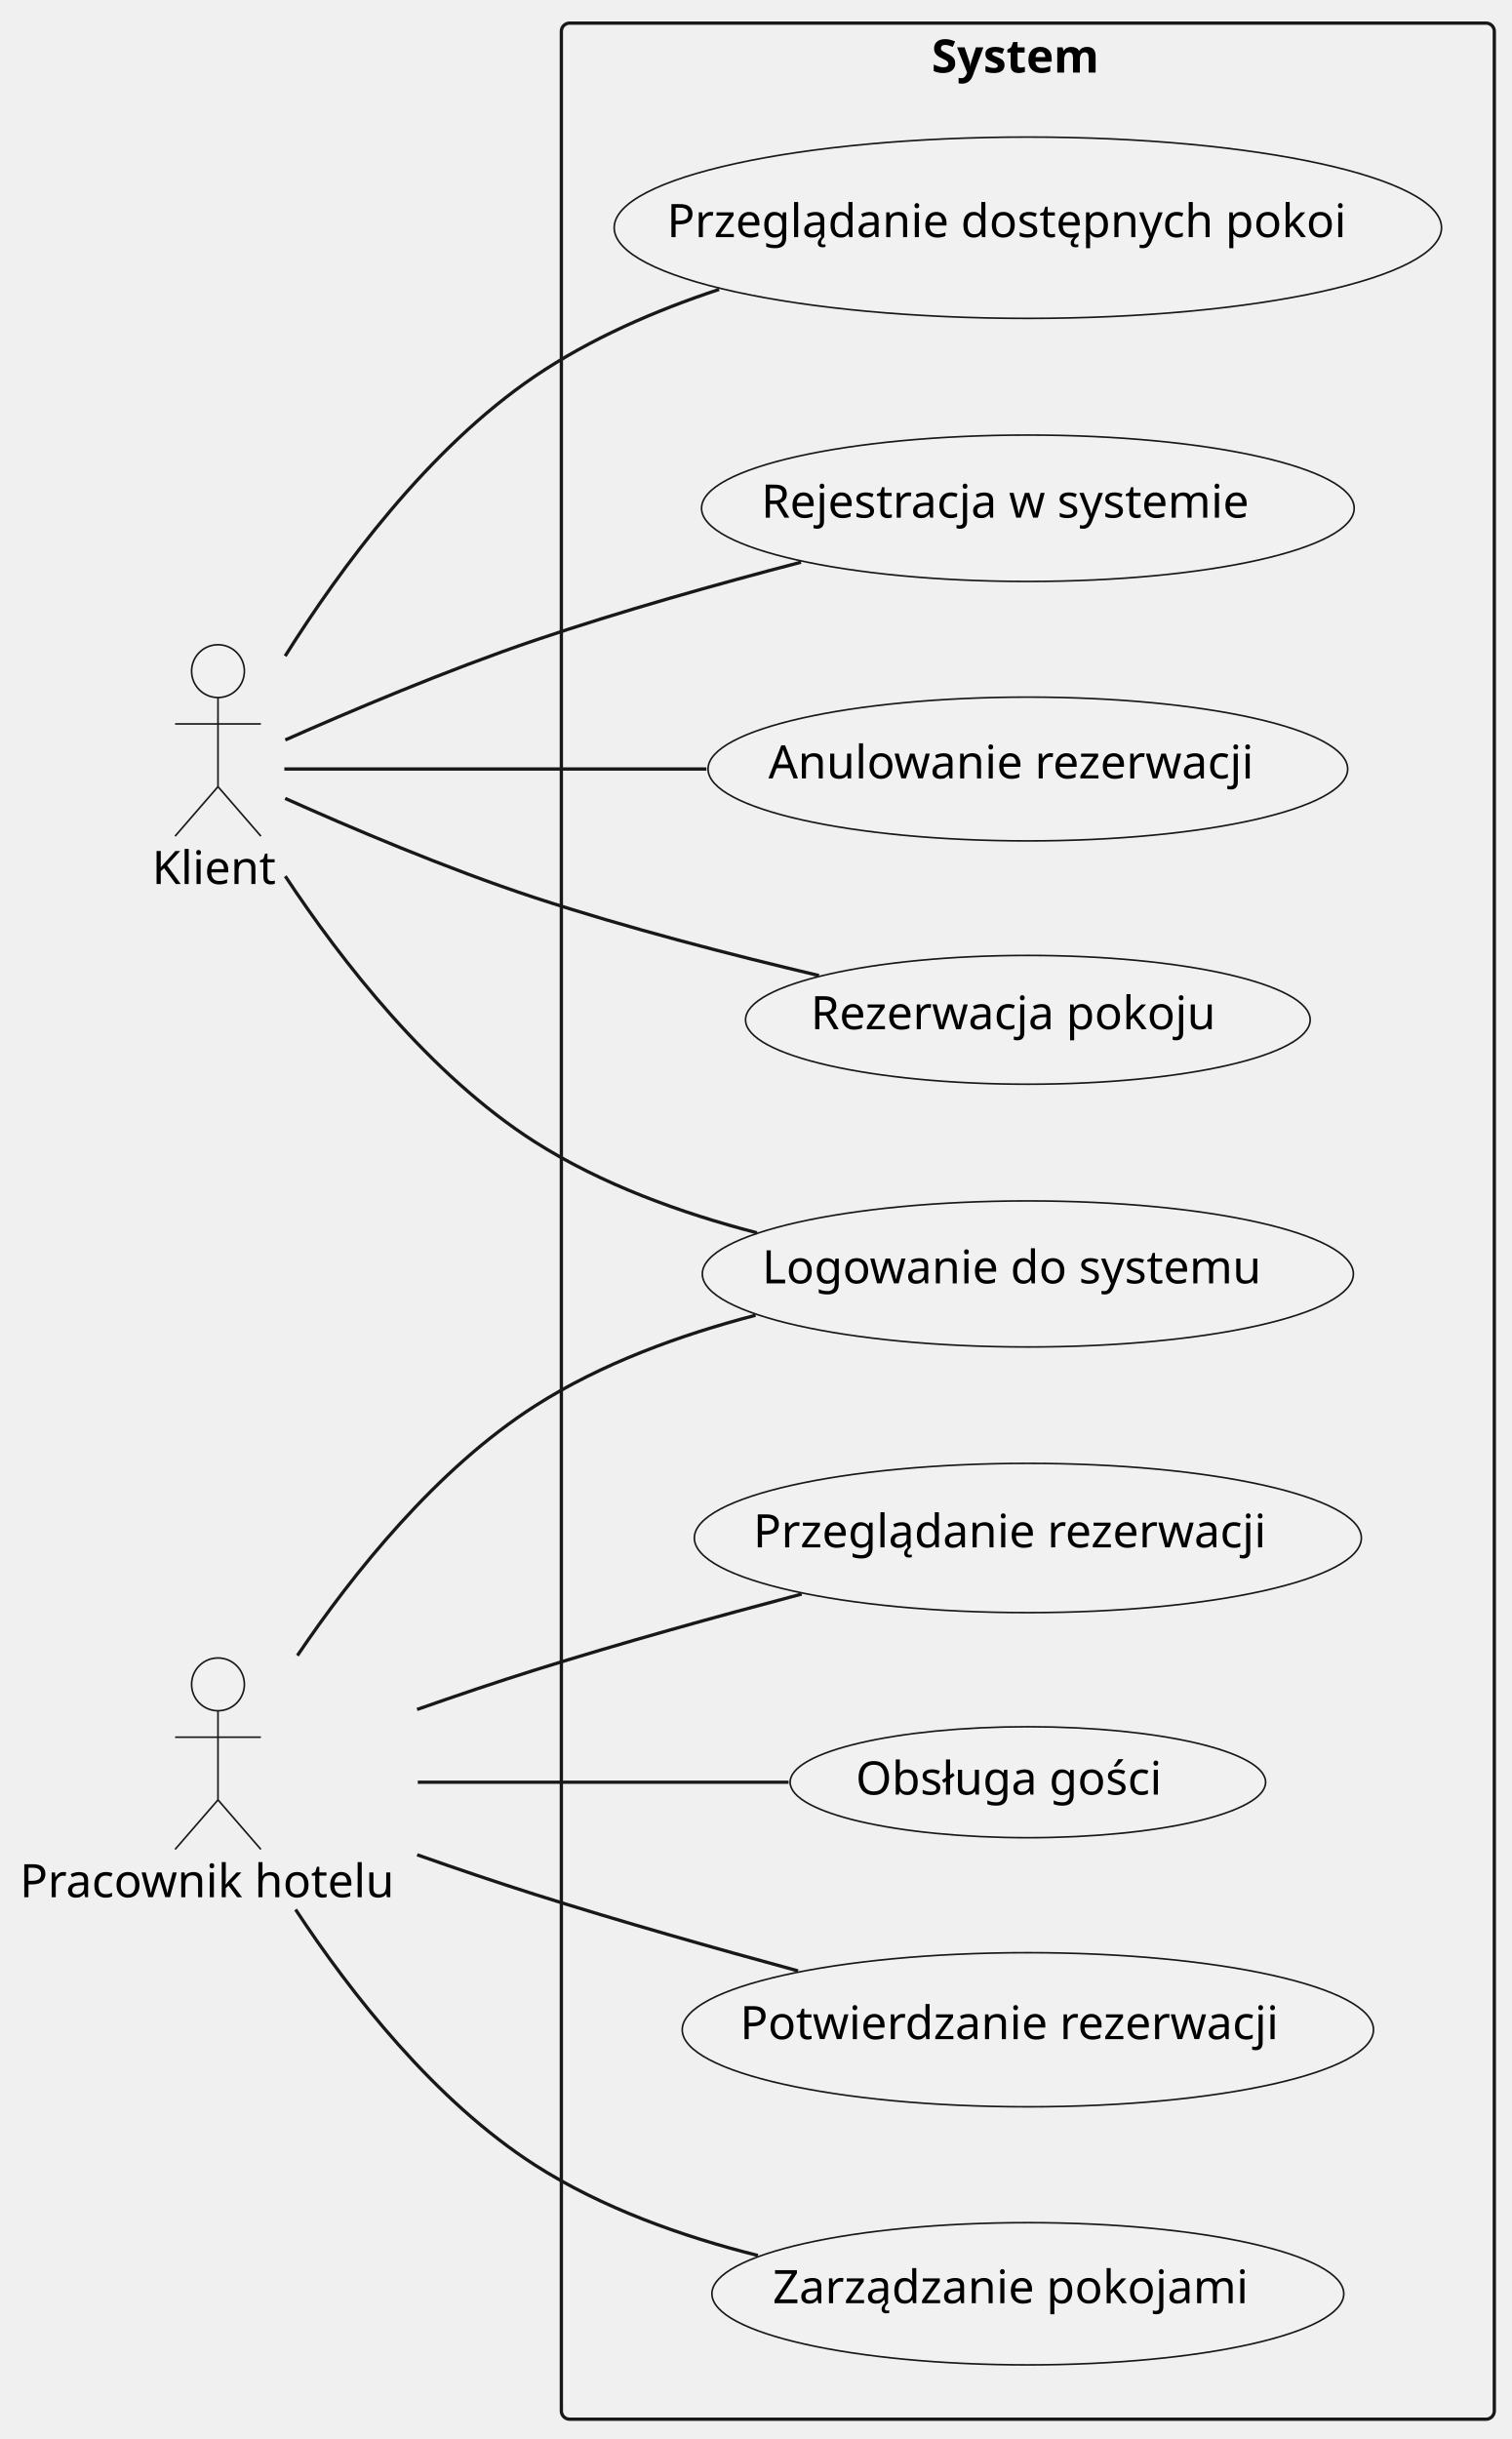
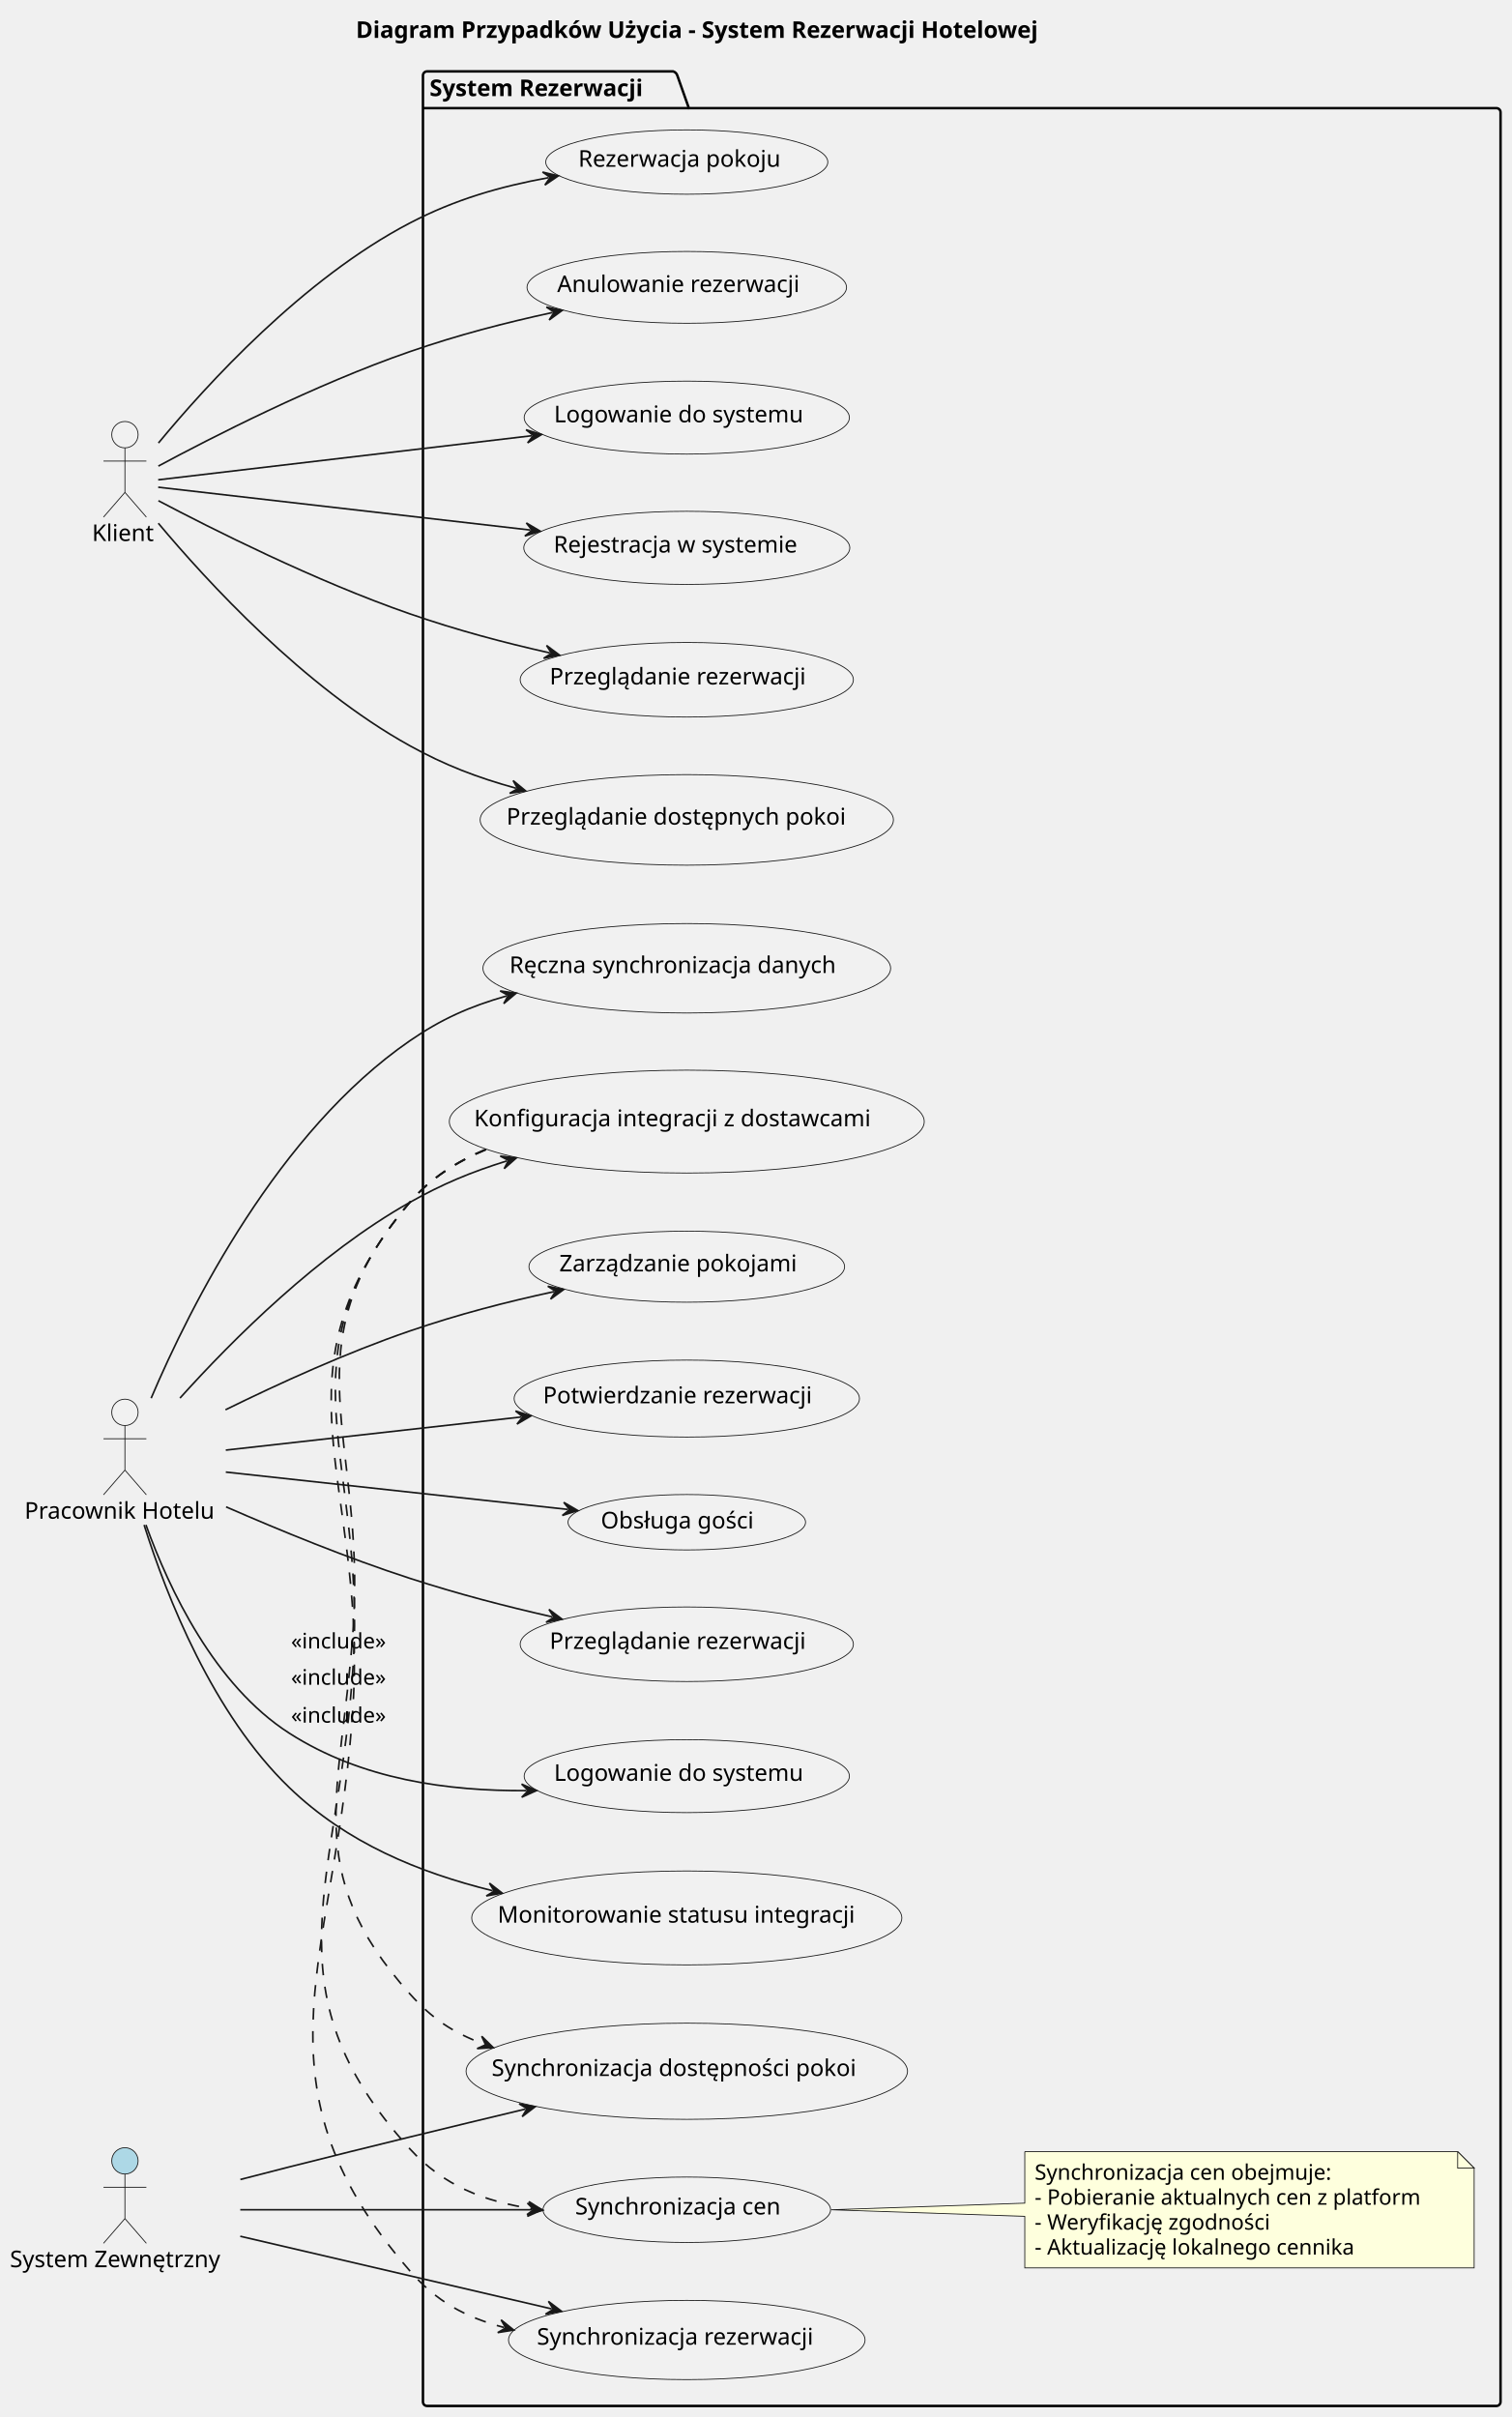
- <svg xmlns="http://www.w3.org/2000/svg" contentStyleType="text/css" data-diagram-type="DESCRIPTION" height="739px" preserveAspectRatio="none" style="width:458px;height:739px;background:#FFFFFF;" version="1.1" viewBox="0 0 458 739" width="458px" zoomAndPan="magnify">
+ <svg xmlns="http://www.w3.org/2000/svg" contentStyleType="text/css" data-diagram-type="DESCRIPTION" height="1466px" preserveAspectRatio="none" style="width:917px;height:1466px;background:#FFFFFF;" version="1.1" viewBox="0 0 917 1466" width="917px" zoomAndPan="magnify">
  <defs />
  <g>
-     <g id="cluster_System">
-       <rect fill="transparent" height="726" rx="2.5" ry="2.5" style="stroke:#181818;stroke-width:1;" width="282.71" x="170.11" y="7" />
-       <text fill="#000000" font-family="sans-serif" font-size="14" font-weight="bold" lengthAdjust="spacing" textLength="58.317" x="282.306" y="21.995">System</text>
+     <text fill="#000000" font-family="sans-serif" font-size="14" font-weight="bold" lengthAdjust="spacing" textLength="471.447" x="215.866" y="22.995">Diagram Przypadków Użycia - System Rezerwacji Hotelowej</text>
+     <g id="cluster_System Rezerwacji">
+       <path d="M259.05,43.297 L408.342,43.297 A3.75,3.75 0 0 1 410.842,45.797 L417.842,65.594 L907.68,65.594 A2.5,2.5 0 0 1 910.18,68.094 L910.18,1456.797 A2.5,2.5 0 0 1 907.68,1459.297 L259.05,1459.297 A2.5,2.5 0 0 1 256.55,1456.797 L256.55,45.797 A2.5,2.5 0 0 1 259.05,43.297 " fill="#FFFFFF" fill-opacity="0" style="stroke:#000000;stroke-width:1.5;" />
+       <line style="stroke:#000000;stroke-width:1.5;" x1="256.55" x2="417.842" y1="65.594" y2="65.594" />
+       <text fill="#000000" font-family="sans-serif" font-size="14" font-weight="bold" lengthAdjust="spacing" textLength="148.292" x="260.55" y="58.292">System Rezerwacji</text>
    </g>
-     <g id="elem_Przeglądanie dostępnych pokoi">
-       <ellipse cx="311.471" cy="69" fill="#F1F1F1" rx="125.351" ry="27.47" style="stroke:#181818;stroke-width:0.5;" />
-       <text fill="#000000" font-family="sans-serif" font-size="14" lengthAdjust="spacing" textLength="218.736" x="202.103" y="71.847">Przeglądanie dostępnych pokoi</text>
+     <g id="elem_UC1">
+       <ellipse cx="416.581" cy="497.297" fill="#F1F1F1" rx="125.351" ry="27.47" style="stroke:#181818;stroke-width:0.5;" />
+       <text fill="#000000" font-family="sans-serif" font-size="14" lengthAdjust="spacing" textLength="218.736" x="307.213" y="500.144">Przeglądanie dostępnych pokoi</text>
    </g>
-     <g id="elem_Rezerwacja pokoju">
-       <ellipse cx="311.471" cy="309" fill="#F1F1F1" rx="85.55" ry="19.51" style="stroke:#181818;stroke-width:0.5;" />
-       <text fill="#000000" font-family="sans-serif" font-size="14" lengthAdjust="spacing" textLength="131.592" x="245.675" y="311.847">Rezerwacja pokoju</text>
+     <g id="elem_UC2">
+       <ellipse cx="416.58" cy="98.297" fill="#F1F1F1" rx="85.55" ry="19.51" style="stroke:#181818;stroke-width:0.5;" />
+       <text fill="#000000" font-family="sans-serif" font-size="14" lengthAdjust="spacing" textLength="131.592" x="350.785" y="101.144">Rezerwacja pokoju</text>
    </g>
-     <g id="elem_Anulowanie rezerwacji">
-       <ellipse cx="311.471" cy="233.002" fill="#F1F1F1" rx="96.911" ry="21.782" style="stroke:#181818;stroke-width:0.5;" />
-       <text fill="#000000" font-family="sans-serif" font-size="14" lengthAdjust="spacing" textLength="157.227" x="232.858" y="235.849">Anulowanie rezerwacji</text>
+     <g id="elem_UC3">
+       <ellipse cx="416.581" cy="174.299" fill="#F1F1F1" rx="96.911" ry="21.782" style="stroke:#181818;stroke-width:0.5;" />
+       <text fill="#000000" font-family="sans-serif" font-size="14" lengthAdjust="spacing" textLength="157.227" x="337.968" y="177.146">Anulowanie rezerwacji</text>
    </g>
-     <g id="elem_Logowanie do systemu">
-       <ellipse cx="311.473" cy="385.998" fill="#F1F1F1" rx="98.643" ry="22.128" style="stroke:#181818;stroke-width:0.5;" />
-       <text fill="#000000" font-family="sans-serif" font-size="14" lengthAdjust="spacing" textLength="161.061" x="230.942" y="388.845">Logowanie do systemu</text>
+     <g id="elem_UC4">
+       <ellipse cx="416.583" cy="253.295" fill="#F1F1F1" rx="98.643" ry="22.128" style="stroke:#181818;stroke-width:0.5;" />
+       <text fill="#000000" font-family="sans-serif" font-size="14" lengthAdjust="spacing" textLength="161.061" x="336.052" y="256.142">Logowanie do systemu</text>
    </g>
-     <g id="elem_Rejestracja w systemie">
-       <ellipse cx="311.474" cy="153.997" fill="#F1F1F1" rx="98.884" ry="22.177" style="stroke:#181818;stroke-width:0.5;" />
-       <text fill="#000000" font-family="sans-serif" font-size="14" lengthAdjust="spacing" textLength="161.595" x="230.677" y="156.843">Rejestracja w systemie</text>
+     <g id="elem_UC5">
+       <ellipse cx="416.584" cy="332.294" fill="#F1F1F1" rx="98.884" ry="22.177" style="stroke:#181818;stroke-width:0.5;" />
+       <text fill="#000000" font-family="sans-serif" font-size="14" lengthAdjust="spacing" textLength="161.595" x="335.786" y="335.14">Rejestracja w systemie</text>
    </g>
-     <g id="elem_Zarządzanie pokojami">
-       <ellipse cx="311.467" cy="694.997" fill="#F1F1F1" rx="95.737" ry="21.547" style="stroke:#181818;stroke-width:0.5;" />
-       <text fill="#000000" font-family="sans-serif" font-size="14" lengthAdjust="spacing" textLength="154.615" x="234.159" y="697.844">Zarządzanie pokojami</text>
+     <g id="elem_UC6">
+       <ellipse cx="416.584" cy="412.3" fill="#F1F1F1" rx="101.064" ry="22.613" style="stroke:#181818;stroke-width:0.5;" />
+       <text fill="#000000" font-family="sans-serif" font-size="14" lengthAdjust="spacing" textLength="166.4" x="333.384" y="415.146">Przeglądanie rezerwacji</text>
    </g>
-     <g id="elem_Potwierdzanie rezerwacji">
-       <ellipse cx="311.474" cy="614.997" fill="#F1F1F1" rx="104.734" ry="23.347" style="stroke:#181818;stroke-width:0.5;" />
-       <text fill="#000000" font-family="sans-serif" font-size="14" lengthAdjust="spacing" textLength="174.44" x="224.255" y="617.843">Potwierdzanie rezerwacji</text>
+     <g id="elem_UC7">
+       <ellipse cx="416.577" cy="768.294" fill="#F1F1F1" rx="95.737" ry="21.547" style="stroke:#181818;stroke-width:0.5;" />
+       <text fill="#000000" font-family="sans-serif" font-size="14" lengthAdjust="spacing" textLength="154.615" x="339.269" y="771.141">Zarządzanie pokojami</text>
    </g>
-     <g id="elem_Obsługa gości">
-       <ellipse cx="311.473" cy="539.999" fill="#F1F1F1" rx="72.043" ry="16.809" style="stroke:#181818;stroke-width:0.5;" />
-       <text fill="#000000" font-family="sans-serif" font-size="14" lengthAdjust="spacing" textLength="98.301" x="259.322" y="543.746">Obsługa gości</text>
+     <g id="elem_UC8">
+       <ellipse cx="416.584" cy="848.294" fill="#F1F1F1" rx="104.734" ry="23.347" style="stroke:#181818;stroke-width:0.5;" />
+       <text fill="#000000" font-family="sans-serif" font-size="14" lengthAdjust="spacing" textLength="174.44" x="329.365" y="851.14">Potwierdzanie rezerwacji</text>
    </g>
-     <g id="elem_Przeglądanie rezerwacji">
-       <ellipse cx="311.474" cy="466.003" fill="#F1F1F1" rx="101.064" ry="22.613" style="stroke:#181818;stroke-width:0.5;" />
-       <text fill="#000000" font-family="sans-serif" font-size="14" lengthAdjust="spacing" textLength="166.4" x="228.274" y="468.849">Przeglądanie rezerwacji</text>
+     <g id="elem_UC9">
+       <ellipse cx="416.583" cy="923.295" fill="#F1F1F1" rx="72.043" ry="16.809" style="stroke:#181818;stroke-width:0.5;" />
+       <text fill="#000000" font-family="sans-serif" font-size="14" lengthAdjust="spacing" textLength="98.301" x="364.433" y="927.043">Obsługa gości</text>
+     </g>
+     <g id="elem_UC10">
+       <ellipse cx="416.584" cy="997.3" fill="#F1F1F1" rx="101.064" ry="22.613" style="stroke:#181818;stroke-width:0.5;" />
+       <text fill="#000000" font-family="sans-serif" font-size="14" lengthAdjust="spacing" textLength="166.4" x="333.384" y="1000.146">Przeglądanie rezerwacji</text>
+     </g>
+     <g id="elem_UC11">
+       <ellipse cx="416.583" cy="1077.295" fill="#F1F1F1" rx="98.643" ry="22.128" style="stroke:#181818;stroke-width:0.5;" />
+       <text fill="#000000" font-family="sans-serif" font-size="14" lengthAdjust="spacing" textLength="161.061" x="336.052" y="1080.142">Logowanie do systemu</text>
+     </g>
+     <g id="elem_UC12">
+       <ellipse cx="416.578" cy="680.293" fill="#F1F1F1" rx="144.028" ry="31.206" style="stroke:#181818;stroke-width:0.5;" />
+       <text fill="#000000" font-family="sans-serif" font-size="14" lengthAdjust="spacing" textLength="258.029" x="287.563" y="683.139">Konfiguracja integracji z dostawcami</text>
+     </g>
+     <g id="elem_UC13">
+       <ellipse cx="416.579" cy="1163.299" fill="#F1F1F1" rx="130.459" ry="28.492" style="stroke:#181818;stroke-width:0.5;" />
+       <text fill="#000000" font-family="sans-serif" font-size="14" lengthAdjust="spacing" textLength="229.544" x="301.807" y="1166.145">Monitorowanie statusu integracji</text>
+     </g>
+     <g id="elem_UC14">
+       <ellipse cx="416.584" cy="587.298" fill="#F1F1F1" rx="123.654" ry="27.131" style="stroke:#181818;stroke-width:0.5;" />
+       <text fill="#000000" font-family="sans-serif" font-size="14" lengthAdjust="spacing" textLength="215.134" x="309.017" y="590.144">Ręczna synchronizacja danych</text>
+     </g>
+     <g id="elem_UC15">
+       <ellipse cx="416.583" cy="1419.293" fill="#F1F1F1" rx="108.133" ry="24.027" style="stroke:#181818;stroke-width:0.5;" />
+       <text fill="#000000" font-family="sans-serif" font-size="14" lengthAdjust="spacing" textLength="181.836" x="325.665" y="1422.14">Synchronizacja rezerwacji</text>
+     </g>
+     <g id="elem_UC16">
+       <ellipse cx="416.584" cy="1256.294" fill="#F1F1F1" rx="133.884" ry="29.177" style="stroke:#181818;stroke-width:0.5;" />
+       <text fill="#000000" font-family="sans-serif" font-size="14" lengthAdjust="spacing" textLength="236.763" x="298.203" y="1259.14">Synchronizacja dostępności pokoi</text>
+     </g>
+     <g id="elem_UC17">
+       <ellipse cx="416.583" cy="1340.302" fill="#F1F1F1" rx="87.223" ry="19.845" style="stroke:#181818;stroke-width:0.5;" />
+       <text fill="#000000" font-family="sans-serif" font-size="14" lengthAdjust="spacing" textLength="135.427" x="348.87" y="1343.148">Synchronizacja cen</text>
+     </g>
+     <g id="elem_GMN26">
+       <path d="M621.6,1305.027 L621.6,1336.297 L504.08,1340.297 L621.6,1344.297 L621.6,1375.558 A0,0 0 0 0 621.6,1375.558 L894.17,1375.558 A0,0 0 0 0 894.17,1375.558 L894.17,1315.027 L884.17,1305.027 L621.6,1305.027 A0,0 0 0 0 621.6,1305.027 " fill="#FEFFDD" style="stroke:#181818;stroke-width:0.5;" />
+       <path d="M884.17,1305.027 L884.17,1315.027 L894.17,1315.027 L884.17,1305.027 " fill="#FEFFDD" style="stroke:#181818;stroke-width:0.5;" />
+       <text fill="#000000" font-family="sans-serif" font-size="13" lengthAdjust="spacing" textLength="194.594" x="627.6" y="1322.094">Synchronizacja cen obejmuje:</text>
+       <text fill="#000000" font-family="sans-serif" font-size="13" lengthAdjust="spacing" textLength="251.57" x="627.6" y="1337.227">- Pobieranie aktualnych cen z platform</text>
+       <text fill="#000000" font-family="sans-serif" font-size="13" lengthAdjust="spacing" textLength="154.292" x="627.6" y="1352.359">- Weryfikację zgodności</text>
+       <text fill="#000000" font-family="sans-serif" font-size="13" lengthAdjust="spacing" textLength="209.428" x="627.6" y="1367.492">- Aktualizację lokalnego cennika</text>
    </g>
    <g id="elem_Klient">
-       <ellipse cx="66.058" cy="203.35" fill="#F1F1F1" rx="8" ry="8" style="stroke:#181818;stroke-width:0.5;" />
-       <path d="M66.058,211.35 L66.058,238.35 M53.058,219.35 L79.058,219.35 M66.058,238.35 L53.058,253.35 M66.058,238.35 L79.058,253.35 " fill="transparent" style="stroke:#181818;stroke-width:0.5;" />
-       <text fill="#000000" font-family="sans-serif" font-size="14" lengthAdjust="spacing" textLength="39.935" x="46.09" y="267.845">Klient</text>
+       <ellipse cx="75.778" cy="263.647" fill="#F1F1F1" rx="8" ry="8" style="stroke:#181818;stroke-width:0.5;" />
+       <path d="M75.778,271.647 L75.778,298.647 M62.778,279.647 L88.778,279.647 M75.778,298.647 L62.778,313.647 M75.778,298.647 L88.778,313.647 " fill="#FFFFFF" fill-opacity="0" style="stroke:#181818;stroke-width:0.5;" />
+       <text fill="#000000" font-family="sans-serif" font-size="14" lengthAdjust="spacing" textLength="39.935" x="55.81" y="328.142">Klient</text>
    </g>
    <g id="elem_Pracownik">
-       <ellipse cx="66.057" cy="510.35" fill="#F1F1F1" rx="8" ry="8" style="stroke:#181818;stroke-width:0.5;" />
-       <path d="M66.057,518.35 L66.057,545.35 M53.057,526.35 L79.057,526.35 M66.057,545.35 L53.057,560.35 M66.057,545.35 L79.057,560.35 " fill="transparent" style="stroke:#181818;stroke-width:0.5;" />
-       <text fill="#000000" font-family="sans-serif" font-size="14" lengthAdjust="spacing" textLength="120.114" x="6" y="574.845">Pracownik hotelu</text>
+       <ellipse cx="75.774" cy="856.647" fill="#F1F1F1" rx="8" ry="8" style="stroke:#181818;stroke-width:0.5;" />
+       <path d="M75.774,864.647 L75.774,891.647 M62.774,872.647 L88.774,872.647 M75.774,891.647 L62.774,906.647 M75.774,891.647 L88.774,906.647 " fill="#FFFFFF" fill-opacity="0" style="stroke:#181818;stroke-width:0.5;" />
+       <text fill="#000000" font-family="sans-serif" font-size="14" lengthAdjust="spacing" textLength="121.769" x="14.89" y="921.142">Pracownik Hotelu</text>
    </g>
-     <g id="link_Klient_Przeglądanie dostępnych pokoi">
-       <path d="M86.41,198.78 C103.19,172.05 129.83,135.88 162.11,114 C178.82,102.67 198.48,94.12 217.91,87.69 " fill="transparent" id="Klient-Przeglądanie dostępnych pokoi" style="stroke:#181818;stroke-width:1;" />
+     <g id="elem_ExternalSystem">
+       <ellipse cx="75.774" cy="1310.647" fill="#ADD8E6" rx="8" ry="8" style="stroke:#181818;stroke-width:0.5;" />
+       <path d="M75.774,1318.647 L75.774,1345.647 M62.774,1326.647 L88.774,1326.647 M75.774,1345.647 L62.774,1360.647 M75.774,1345.647 L88.774,1360.647 " fill="#FFFFFF" fill-opacity="0" style="stroke:#181818;stroke-width:0.5;" />
+       <text fill="#000000" font-family="sans-serif" font-size="14" lengthAdjust="spacing" textLength="139.549" x="6" y="1375.142">System Zewnętrzny</text>
    </g>
-     <g id="link_Klient_Rezerwacja pokoju">
-       <path d="M86.41,241.91 C105.4,250.42 135.33,263.22 162.11,272 C189.99,281.14 221.44,289.28 248.18,295.59 " fill="transparent" id="Klient-Rezerwacja pokoju" style="stroke:#181818;stroke-width:1;" />
+     <g id="link_UC12_UC15">
+       <path d="M294.67,697.067 C277.06,704.417 260.78,714.767 248.55,729.297 C161.4,832.797 221.93,896.707 214.3,1031.797 C205.61,1185.857 147.4,1260.767 248.55,1377.297 C264.71,1395.917 281.962,1405.374 305.822,1411.724 " fill="#FFFFFF" fill-opacity="0" id="UC12-to-UC15" style="stroke:#181818;stroke-width:1;stroke-dasharray:7.0,7.0;" />
+       <polygon fill="#181818" points="311.62,1413.267,303.952,1407.087,306.788,1411.981,301.894,1414.818,311.62,1413.267" style="stroke:#181818;stroke-width:1;" />
+       <text fill="#000000" font-family="sans-serif" font-size="13" lengthAdjust="spacing" textLength="63.007" x="176.55" y="1044.864">«include»</text>
    </g>
-     <g id="link_Klient_Anulowanie rezerwacji">
-       <path d="M86.16,233 C113.73,233 166.59,233 214.07,233 " fill="transparent" id="Klient-Anulowanie rezerwacji" style="stroke:#181818;stroke-width:1;" />
+     <g id="link_UC12_UC16">
+       <path d="M294.91,697.267 C277.27,704.597 260.92,714.887 248.55,729.297 C173.33,816.877 221.93,871.597 214.3,986.797 C207.69,1086.627 181.71,1134.847 248.55,1209.297 C262.11,1224.397 274.459,1232.717 293.599,1239.867 " fill="#FFFFFF" fill-opacity="0" id="UC12-to-UC16" style="stroke:#181818;stroke-width:1;stroke-dasharray:7.0,7.0;" />
+       <polygon fill="#181818" points="299.22,1241.967,292.189,1235.07,294.536,1240.217,289.389,1242.564,299.22,1241.967" style="stroke:#181818;stroke-width:1;" />
+       <text fill="#000000" font-family="sans-serif" font-size="13" lengthAdjust="spacing" textLength="63.007" x="176.55" y="999.864">«include»</text>
    </g>
-     <g id="link_Klient_Logowanie do systemu">
-       <path d="M86.45,265.48 C103.35,291.03 130.12,325.61 162.11,346 C182.25,358.83 206.44,367.58 229.38,373.53 " fill="transparent" id="Klient-Logowanie do systemu" style="stroke:#181818;stroke-width:1;" />
+     <g id="link_UC12_UC17">
+       <path d="M294.79,697.157 C277.16,704.497 260.85,714.827 248.55,729.297 C167.5,824.657 221.93,883.877 214.3,1008.797 C206.28,1140.327 159.85,1205.847 248.55,1303.297 C268.96,1325.717 293.667,1335.281 323.207,1339.741 " fill="#FFFFFF" fill-opacity="0" id="UC12-to-UC17" style="stroke:#181818;stroke-width:1;stroke-dasharray:7.0,7.0;" />
+       <polygon fill="#181818" points="329.14,1340.637,320.838,1335.338,324.196,1339.89,319.644,1343.248,329.14,1340.637" style="stroke:#181818;stroke-width:1;" />
+       <text fill="#000000" font-family="sans-serif" font-size="13" lengthAdjust="spacing" textLength="63.007" x="176.55" y="1021.864">«include»</text>
    </g>
-     <g id="link_Klient_Rejestracja w systemie">
-       <path d="M86.45,224.2 C105.47,215.77 135.42,203.04 162.11,194 C188.14,185.19 217.24,177 242.72,170.35 " fill="transparent" id="Klient-Rejestracja w systemie" style="stroke:#181818;stroke-width:1;" />
+     <g id="link_Klient_UC1">
+       <path d="M96.03,317.367 C125.29,352.317 184.35,416.807 248.55,452.297 C270.1,464.207 289.197,471.508 313.067,478.108 " fill="#FFFFFF" fill-opacity="0" id="Klient-to-UC1" style="stroke:#181818;stroke-width:1;" />
+       <polygon fill="#181818" points="318.85,479.707,311.241,473.453,314.031,478.374,309.11,481.164,318.85,479.707" style="stroke:#181818;stroke-width:1;" />
    </g>
-     <g id="link_Pracownik_Zarządzanie pokojami">
-       <path d="M89.57,578.57 C106.43,604.16 131.77,636.52 162.11,656 C182.28,668.95 206.61,677.61 229.67,683.4 " fill="transparent" id="Pracownik-Zarządzanie pokojami" style="stroke:#181818;stroke-width:1;" />
+     <g id="link_Klient_UC2">
+       <path d="M96.11,268.707 C125.23,233.437 183.88,169.027 248.55,135.297 C276.2,120.877 303.368,113.138 332.748,107.758 " fill="#FFFFFF" fill-opacity="0" id="Klient-to-UC2" style="stroke:#181818;stroke-width:1;" />
+       <polygon fill="#181818" points="338.65,106.677,329.077,104.363,333.732,107.578,330.518,112.233,338.65,106.677" style="stroke:#181818;stroke-width:1;" />
    </g>
-     <g id="link_Pracownik_Potwierdzanie rezerwacji">
-       <path d="M126.41,561.99 C138.19,566.14 150.5,570.32 162.11,574 C187.97,582.19 216.65,590.32 241.84,597.17 " fill="transparent" id="Pracownik-Potwierdzanie rezerwacji" style="stroke:#181818;stroke-width:1;" />
+     <g id="link_Klient_UC3">
+       <path d="M96.06,282.697 C127.28,265.917 191.18,233.117 248.55,213.297 C278.24,203.037 305.968,195.894 335.198,189.524 " fill="#FFFFFF" fill-opacity="0" id="Klient-to-UC3" style="stroke:#181818;stroke-width:1;" />
+       <polygon fill="#181818" points="341.06,188.247,331.415,186.255,336.175,189.311,333.118,194.071,341.06,188.247" style="stroke:#181818;stroke-width:1;" />
    </g>
-     <g id="link_Pracownik_Obsługa gości">
-       <path d="M126.6,540 C160.52,540 203.25,540 238.97,540 " fill="transparent" id="Pracownik-Obsługa gości" style="stroke:#181818;stroke-width:1;" />
+     <g id="link_Klient_UC4">
+       <path d="M95.96,291.027 C139.85,285.847 243.861,273.57 322.531,264.281 " fill="#FFFFFF" fill-opacity="0" id="Klient-to-UC4" style="stroke:#181818;stroke-width:1;" />
+       <polygon fill="#181818" points="328.49,263.577,319.083,260.66,323.524,264.163,320.021,268.605,328.49,263.577" style="stroke:#181818;stroke-width:1;" />
    </g>
-     <g id="link_Pracownik_Przeglądanie rezerwacji">
-       <path d="M126.39,517.95 C138.17,513.81 150.49,509.64 162.11,506 C188.33,497.79 217.47,489.71 242.93,482.99 " fill="transparent" id="Pracownik-Przeglądanie rezerwacji" style="stroke:#181818;stroke-width:1;" />
+     <g id="link_Klient_UC5">
+       <path d="M95.96,295.507 C139.71,300.537 243.159,312.451 321.779,321.501 " fill="#FFFFFF" fill-opacity="0" id="Klient-to-UC5" style="stroke:#181818;stroke-width:1;" />
+       <polygon fill="#181818" points="327.74,322.187,319.257,317.184,322.773,321.615,318.342,325.131,327.74,322.187" style="stroke:#181818;stroke-width:1;" />
    </g>
-     <g id="link_Pracownik_Logowanie do systemu">
-       <path d="M90.12,501.62 C107.07,476.58 132.28,445.11 162.11,426 C182.11,413.2 206.13,404.46 228.96,398.51 " fill="transparent" id="Pracownik-Logowanie do systemu" style="stroke:#181818;stroke-width:1;" />
+     <g id="link_Klient_UC6">
+       <path d="M96.09,303.707 C127.36,320.207 191.32,352.497 248.55,372.297 C277.71,382.387 304.747,389.535 333.577,396.045 " fill="#FFFFFF" fill-opacity="0" id="Klient-to-UC6" style="stroke:#181818;stroke-width:1;" />
+       <polygon fill="#181818" points="339.43,397.367,331.532,391.483,334.553,396.266,329.77,399.286,339.43,397.367" style="stroke:#181818;stroke-width:1;" />
+     </g>
+     <g id="link_Pracownik_UC7">
+       <path d="M136.77,855.087 C169.21,839.137 210.36,820.387 248.55,807.297 C278.55,797.017 306.637,789.811 336.047,783.421 " fill="#FFFFFF" fill-opacity="0" id="Pracownik-to-UC7" style="stroke:#181818;stroke-width:1;" />
+       <polygon fill="#181818" points="341.91,782.147,332.266,780.149,337.024,783.208,333.964,787.966,341.91,782.147" style="stroke:#181818;stroke-width:1;" />
+     </g>
+     <g id="link_Pracownik_UC8">
+       <path d="M136.96,879.547 C188.3,873.787 257.007,866.086 316.127,859.456 " fill="#FFFFFF" fill-opacity="0" id="Pracownik-to-UC8" style="stroke:#181818;stroke-width:1;" />
+       <polygon fill="#181818" points="322.09,858.787,312.7,855.815,317.121,859.344,313.592,863.765,322.09,858.787" style="stroke:#181818;stroke-width:1;" />
+     </g>
+     <g id="link_Pracownik_UC9">
+       <path d="M136.96,892.867 C196.95,899.417 282.835,908.806 344.505,915.536 " fill="#FFFFFF" fill-opacity="0" id="Pracownik-to-UC9" style="stroke:#181818;stroke-width:1;" />
+       <polygon fill="#181818" points="350.47,916.187,341.957,911.234,345.5,915.644,341.089,919.187,350.47,916.187" style="stroke:#181818;stroke-width:1;" />
+     </g>
+     <g id="link_Pracownik_UC10">
+       <path d="M137.12,913.967 C169.66,928.187 210.79,945.057 248.55,957.297 C278.33,966.957 305.93,974.084 335.03,980.714 " fill="#FFFFFF" fill-opacity="0" id="Pracownik-to-UC10" style="stroke:#181818;stroke-width:1;" />
+       <polygon fill="#181818" points="340.88,982.047,332.993,976.148,336.005,980.936,331.216,983.948,340.88,982.047" style="stroke:#181818;stroke-width:1;" />
+     </g>
+     <g id="link_Pracownik_UC11">
+       <path d="M88.52,924.897 C102.55,963.797 130,1022.127 175.55,1051.297 C219.49,1079.437 271.46,1086.396 319.43,1086.086 " fill="#FFFFFF" fill-opacity="0" id="Pracownik-to-UC11" style="stroke:#181818;stroke-width:1;" />
+       <polygon fill="#181818" points="325.43,1086.047,316.404,1082.105,320.43,1086.079,316.456,1090.105,325.43,1086.047" style="stroke:#181818;stroke-width:1;" />
+     </g>
+     <g id="link_Pracownik_UC12">
+       <path d="M109.18,847.987 C141.2,812.417 193.28,760.427 248.55,729.297 C268.43,718.097 285.384,711.04 307.484,704.12 " fill="#FFFFFF" fill-opacity="0" id="Pracownik-to-UC12" style="stroke:#181818;stroke-width:1;" />
+       <polygon fill="#181818" points="313.21,702.327,303.426,701.199,308.438,703.821,305.817,708.833,313.21,702.327" style="stroke:#181818;stroke-width:1;" />
+     </g>
+     <g id="link_Pracownik_UC13">
+       <path d="M87.41,924.927 C101.21,968.677 129.19,1039.677 175.55,1084.297 C210.4,1117.837 253.925,1135.707 298.825,1146.807 " fill="#FFFFFF" fill-opacity="0" id="Pracownik-to-UC13" style="stroke:#181818;stroke-width:1;" />
+       <polygon fill="#181818" points="304.65,1148.247,296.873,1142.204,299.796,1147.047,294.953,1149.97,304.65,1148.247" style="stroke:#181818;stroke-width:1;" />
+     </g>
+     <g id="link_Pracownik_UC14">
+       <path d="M91.68,848.047 C115.78,791.477 168.79,686.287 248.55,631.297 C267.68,618.107 284.772,610.52 307.342,604.05 " fill="#FFFFFF" fill-opacity="0" id="Pracownik-to-UC14" style="stroke:#181818;stroke-width:1;" />
+       <polygon fill="#181818" points="313.11,602.397,303.356,601.032,308.304,603.775,305.561,608.722,313.11,602.397" style="stroke:#181818;stroke-width:1;" />
+     </g>
+     <g id="link_ExternalSystem_UC15">
+       <path d="M145.74,1356.377 C202.34,1369.577 276.487,1386.864 334.677,1400.434 " fill="#FFFFFF" fill-opacity="0" id="ExternalSystem-to-UC15" style="stroke:#181818;stroke-width:1;" />
+       <polygon fill="#181818" points="340.52,1401.797,332.664,1395.857,335.651,1400.661,330.847,1403.648,340.52,1401.797" style="stroke:#181818;stroke-width:1;" />
+     </g>
+     <g id="link_ExternalSystem_UC16">
+       <path d="M145.81,1321.937 C155.78,1319.337 165.92,1316.727 175.55,1314.297 C224.7,1301.887 273.825,1289.962 318.735,1279.222 " fill="#FFFFFF" fill-opacity="0" id="ExternalSystem-to-UC16" style="stroke:#181818;stroke-width:1;" />
+       <polygon fill="#181818" points="324.57,1277.827,314.887,1276.03,319.707,1278.99,316.747,1283.811,324.57,1277.827" style="stroke:#181818;stroke-width:1;" />
+     </g>
+     <g id="link_ExternalSystem_UC17">
+       <path d="M145.74,1340.297 C198.66,1340.297 266.04,1340.297 322.92,1340.297 " fill="#FFFFFF" fill-opacity="0" id="ExternalSystem-to-UC17" style="stroke:#181818;stroke-width:1;" />
+       <polygon fill="#181818" points="328.92,1340.297,319.92,1336.297,323.92,1340.297,319.92,1344.297,328.92,1340.297" style="stroke:#181818;stroke-width:1;" />
    </g>
  </g>
</svg>
